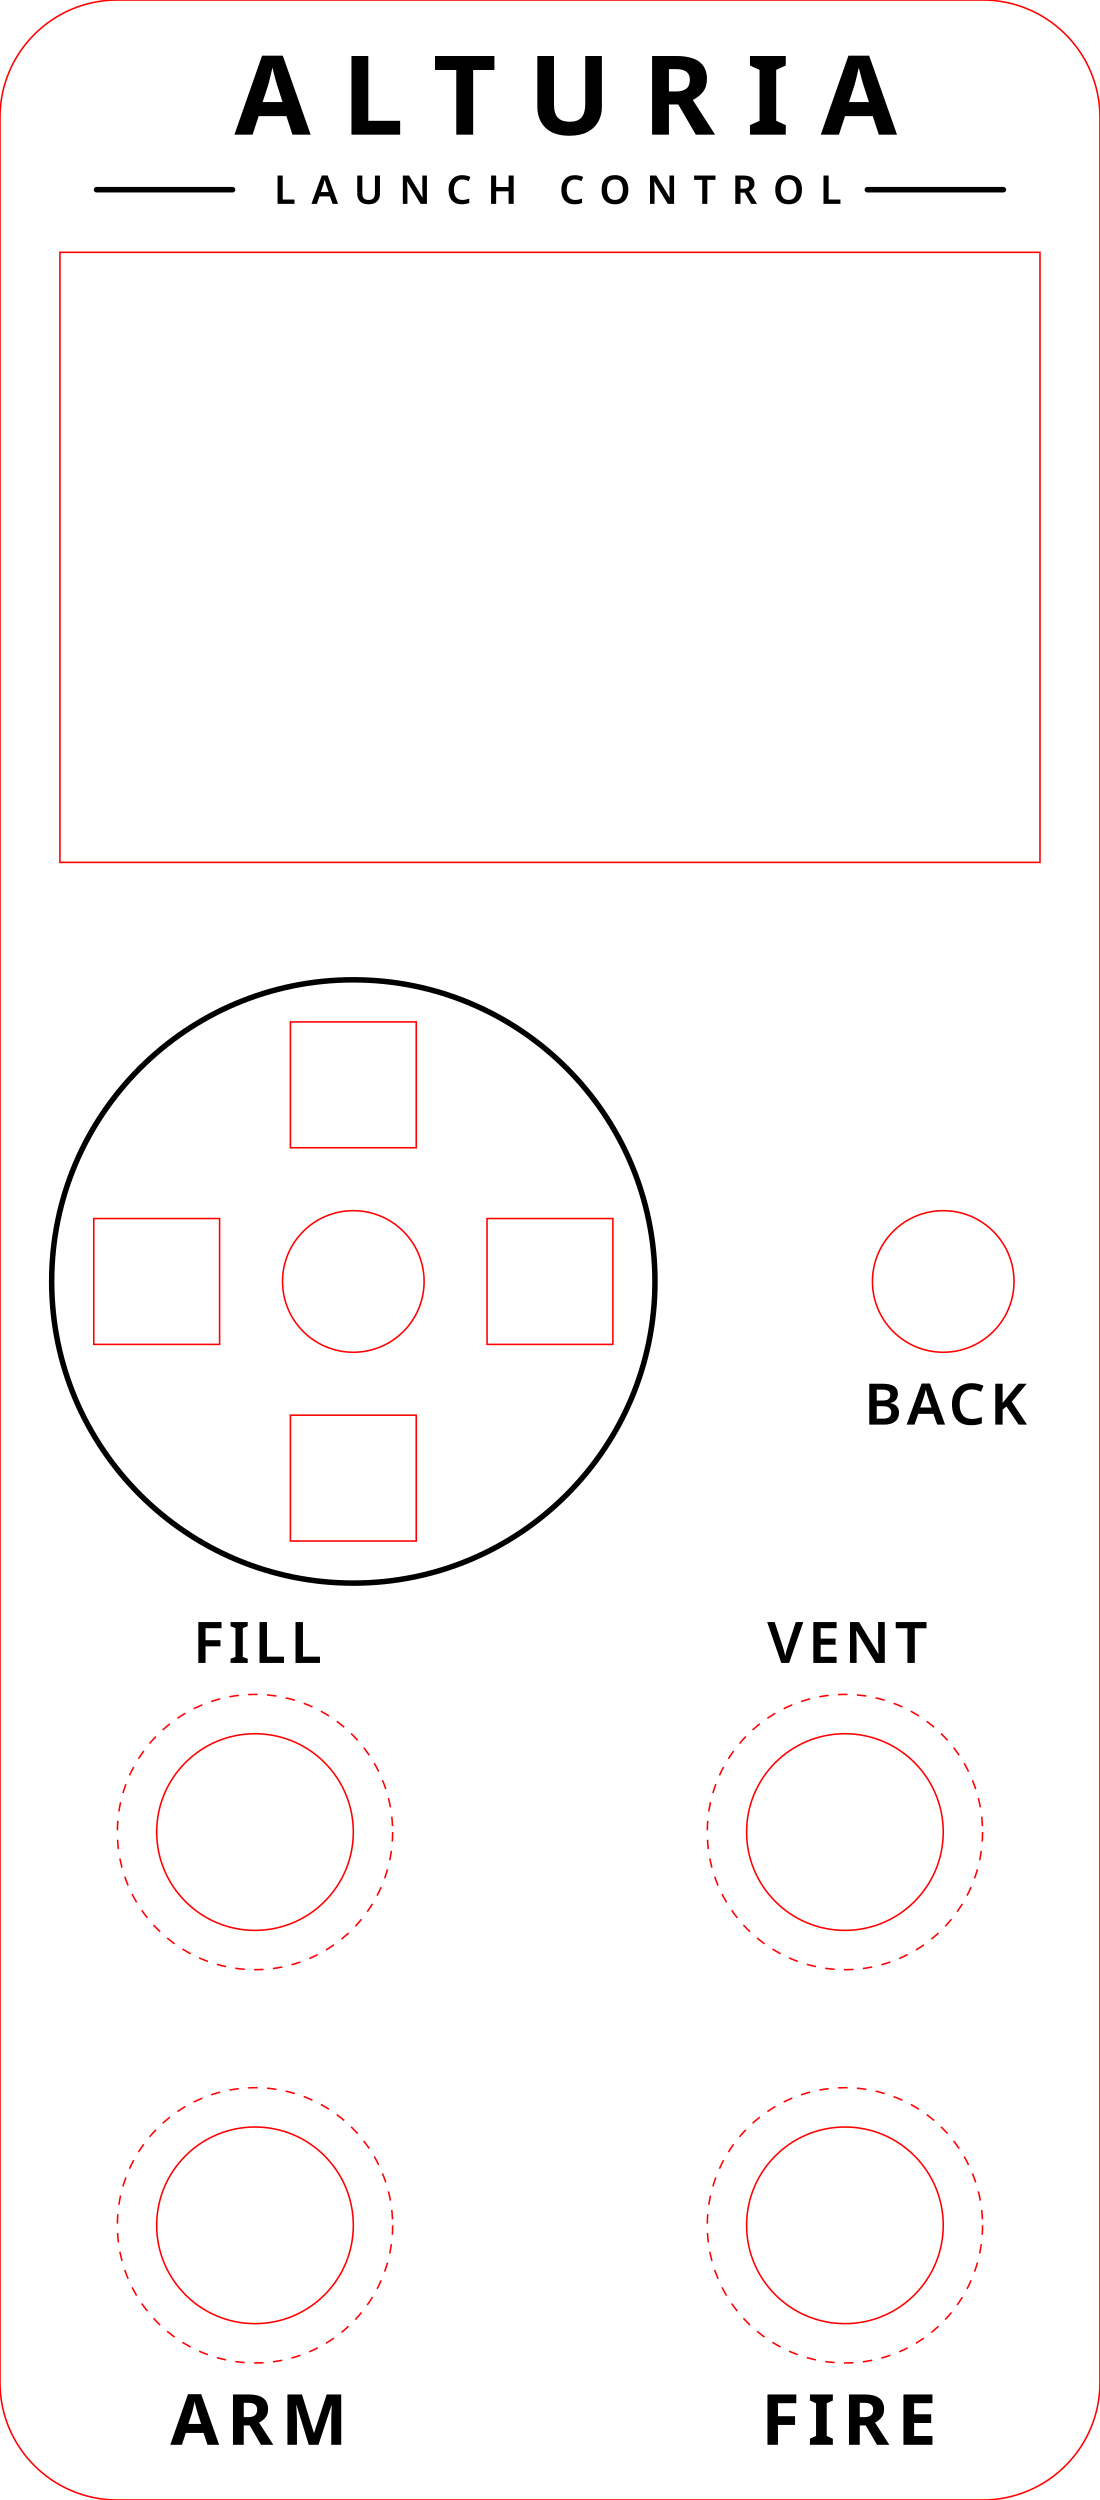
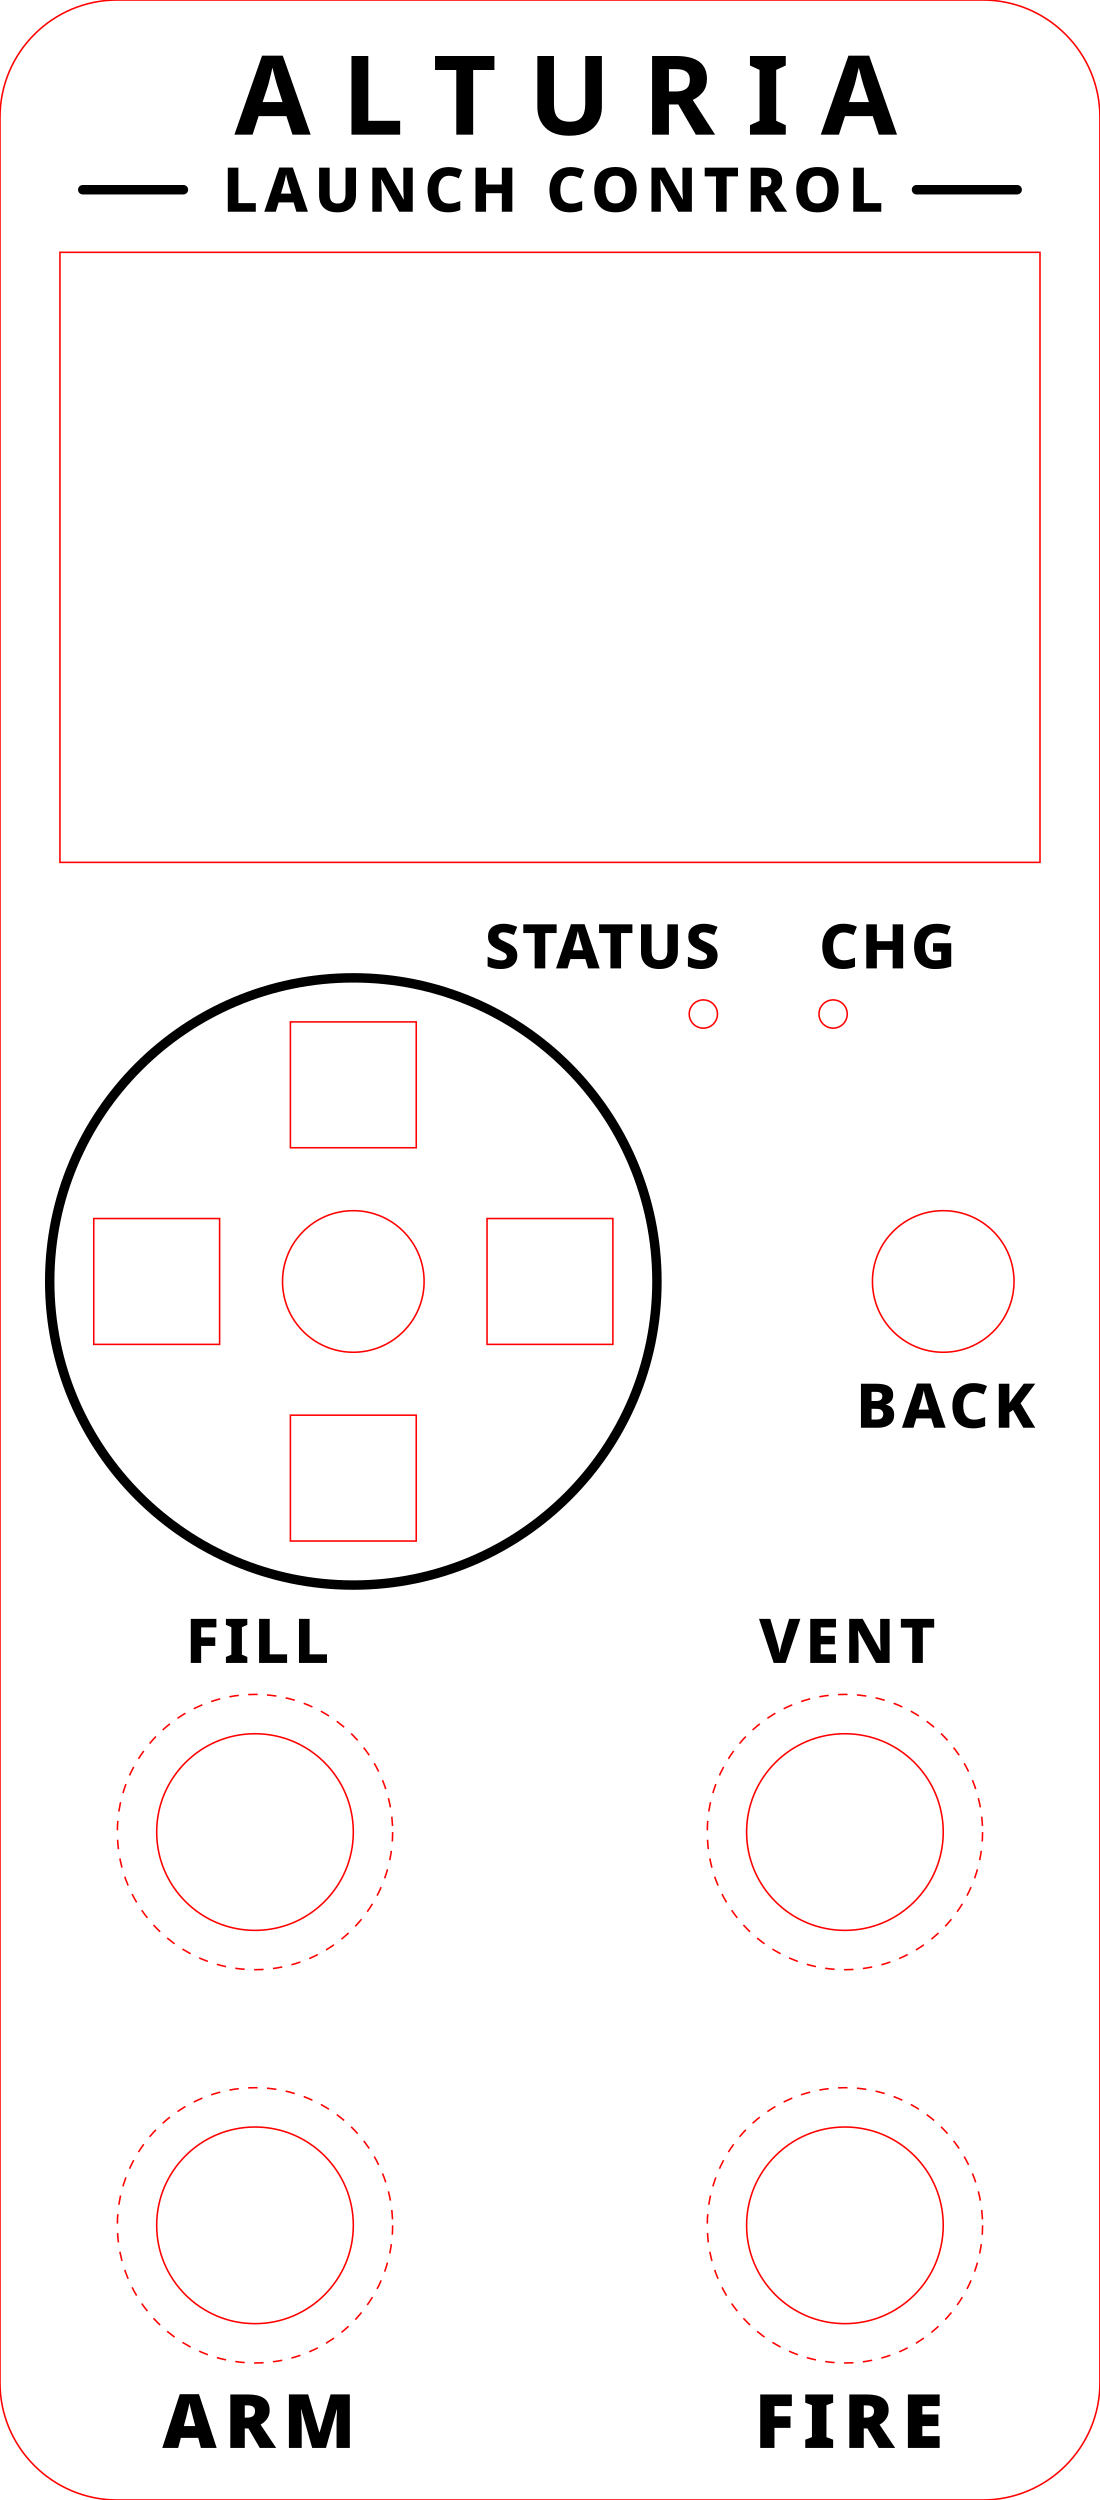
- <svg xmlns="http://www.w3.org/2000/svg" width="69.92mm" height="158.92mm" viewBox="-34.96 -79.46 69.92 158.92" version="1.1" id="svg20">
-   <defs id="defs20" />
+ <svg xmlns="http://www.w3.org/2000/svg" width="69.92mm" height="158.92mm" viewBox="-34.96 -79.46 69.92 158.92" version="1.1" id="svg24">
+   <defs id="defs24" />
  <g id="outline" fill="none" stroke="#ff0000" stroke-width="0.1">
    <rect x="-34.960" y="-79.460" width="69.920" height="158.920" rx="7.460" id="rect1" />
    <rect x="-31.150" y="-63.420" width="62.300" height="38.780" rx="0.000" id="rect2" />
    <circle cx="-18.75" cy="37.0" r="6.25" id="circle2" />
    <circle cx="-18.75" cy="37.0" r="8.75" stroke-dasharray="0.6 0.6" id="circle3" />
    <circle cx="18.75" cy="37.0" r="6.25" id="circle4" />
    <circle cx="18.75" cy="37.0" r="8.75" stroke-dasharray="0.6 0.6" id="circle5" />
    <circle cx="-18.75" cy="62.0" r="6.25" id="circle6" />
    <circle cx="-18.75" cy="62.0" r="8.75" stroke-dasharray="0.6 0.6" id="circle7" />
    <circle cx="18.75" cy="62.0" r="6.25" id="circle8" />
    <circle cx="18.75" cy="62.0" r="8.75" stroke-dasharray="0.6 0.6" id="circle9" />
    <circle cx="-12.5" cy="2.0" r="4.5" id="circle10" />
    <circle cx="25.0" cy="2.0" r="4.5" id="circle11" />
-     <rect x="-16.500" y="-14.500" width="8.000" height="8.000" rx="0.000" id="rect11" />
-     <rect x="-16.500" y="10.500" width="8.000" height="8.000" rx="0.000" id="rect12" />
-     <rect x="-29.000" y="-2.000" width="8.000" height="8.000" rx="0.000" id="rect13" />
-     <rect x="-4.000" y="-2.000" width="8.000" height="8.000" rx="0.000" id="rect14" />
+     <circle cx="9.75" cy="-15.0" r="0.9" id="circle12" />
+     <circle cx="18.0" cy="-15.0" r="0.9" id="circle13" />
+     <rect x="-16.500" y="-14.500" width="8.000" height="8.000" rx="0.000" id="rect13" />
+     <rect x="-16.500" y="10.500" width="8.000" height="8.000" rx="0.000" id="rect14" />
+     <rect x="-29.000" y="-2.000" width="8.000" height="8.000" rx="0.000" id="rect15" />
+     <rect x="-4.000" y="-2.000" width="8.000" height="8.000" rx="0.000" id="rect16" />
  </g>
  <g id="engrave" fill="#000000" stroke="none">
-     <path d="m -16.369,-70.9 -0.385,-1.177 h -1.765 l -0.385,1.177 h -1.155 l 1.758,-5.021 h 1.317 l 1.772,5.021 z m -0.98,-3.158 q -0.028,-0.105 -0.091,-0.315 -0.056,-0.21 -0.112,-0.427 -0.056,-0.224 -0.091,-0.364 -0.028,0.161 -0.084,0.371 -0.049,0.203 -0.098,0.406 -0.049,0.196 -0.084,0.329 l -0.357,1.085 h 1.268 z m 4.731,3.158 v -5 h 1.071 v 4.118 h 2.024 v 0.882 z m 7.735,0 h -1.071 v -4.111 h -1.352 v -0.889 h 3.775 v 0.889 h -1.352 z m 8.184,-1.765 q 0,0.518 -0.231,0.938 -0.224,0.413 -0.686,0.658 -0.455,0.238 -1.155,0.238 -0.994,0 -1.513,-0.504 -0.518,-0.511 -0.518,-1.345 v -3.221 h 1.057 v 3.06 q 0,0.616 0.252,0.868 0.252,0.252 0.749,0.252 0.518,0 0.749,-0.273 0.238,-0.273 0.238,-0.854 v -3.053 h 1.057 z m 4.724,-3.235 q 1.954,0 1.954,1.457 0,0.511 -0.259,0.833 -0.259,0.322 -0.644,0.504 l 1.422,2.206 H 9.271 l -1.113,-1.919 h -0.595 v 1.919 h -1.071 v -5 z m -0.021,0.833 h -0.441 v 1.422 h 0.441 q 0.427,0 0.658,-0.175 0.231,-0.175 0.231,-0.574 0,-0.336 -0.217,-0.504 -0.21,-0.168 -0.672,-0.168 z m 6.986,4.167 h -2.276 v -0.602 l 0.609,-0.28 v -3.235 l -0.609,-0.28 v -0.602 h 2.276 v 0.602 l -0.609,0.28 v 3.235 l 0.609,0.28 z m 5.915,0 -0.385,-1.177 h -1.765 l -0.385,1.177 h -1.155 l 1.758,-5.021 h 1.317 l 1.772,5.021 z m -0.98,-3.158 q -0.028,-0.105 -0.091,-0.315 -0.056,-0.21 -0.112,-0.427 -0.056,-0.224 -0.091,-0.364 -0.028,0.161 -0.084,0.371 -0.049,0.203 -0.098,0.406 -0.049,0.196 -0.084,0.329 l -0.357,1.085 h 1.268 z" id="text14" style="font-weight:700;font-size:7.003px;font-family:'Noto Sans';letter-spacing:2px;text-anchor:middle" aria-label="ALTURIA" />
-     <path d="m -17.316,-66.5 v -1.8 h 0.328 v 1.525 h 0.749 V -66.5 Z m 3.498,0 -0.169,-0.474 H -14.652 L -14.818,-66.5 h -0.345 l 0.661,-1.808 h 0.371 L -13.472,-66.5 Z m -0.403,-1.2 q -0.01,-0.03 -0.03,-0.096 -0.02,-0.068 -0.04,-0.139 -0.018,-0.071 -0.028,-0.116 -0.018,0.086 -0.045,0.189 -0.028,0.101 -0.045,0.161 l -0.156,0.449 h 0.499 z m 3.413,0.565 q 0,0.187 -0.081,0.338 -0.078,0.149 -0.239,0.237 -0.161,0.086 -0.408,0.086 -0.35,0 -0.532,-0.182 -0.182,-0.184 -0.182,-0.484 v -1.16 h 0.323 v 1.127 q 0,0.222 0.101,0.323 0.101,0.101 0.3,0.101 0.209,0 0.303,-0.108 0.096,-0.111 0.096,-0.318 v -1.124 h 0.32 z M -7.821,-66.5 h -0.401 L -9.074,-67.912 h -0.01 q 0.008,0.113 0.013,0.245 0.008,0.129 0.01,0.26 V -66.5 H -9.352 v -1.8 h 0.398 l 0.85,1.402 h 0.008 q -0.005,-0.101 -0.01,-0.232 -0.005,-0.131 -0.008,-0.255 v -0.915 h 0.292 z m 2.243,-1.55 q -0.245,0 -0.386,0.174 -0.141,0.174 -0.141,0.479 0,0.305 0.134,0.476 0.134,0.171 0.403,0.171 0.116,0 0.224,-0.025 0.108,-0.025 0.214,-0.06 v 0.277 q -0.106,0.043 -0.222,0.063 -0.113,0.02 -0.26,0.02 -0.282,0 -0.466,-0.113 -0.184,-0.116 -0.275,-0.323 -0.091,-0.209 -0.091,-0.489 0,-0.272 0.101,-0.479 0.101,-0.209 0.292,-0.328 0.194,-0.118 0.474,-0.118 0.136,0 0.27,0.03 0.136,0.028 0.25,0.083 l -0.111,0.265 q -0.091,-0.043 -0.192,-0.073 -0.101,-0.03 -0.219,-0.03 z M -2.307,-66.5 h -0.323 v -0.799 H -3.421 V -66.5 h -0.323 v -1.8 h 0.323 v 0.726 h 0.792 v -0.726 h 0.323 z m 3.898,-1.55 q -0.245,0 -0.386,0.174 -0.141,0.174 -0.141,0.479 0,0.305 0.134,0.476 0.134,0.171 0.403,0.171 0.116,0 0.224,-0.025 0.108,-0.025 0.214,-0.06 v 0.277 q -0.106,0.043 -0.222,0.063 -0.113,0.02 -0.26,0.02 -0.282,0 -0.466,-0.113 -0.184,-0.116 -0.275,-0.323 -0.091,-0.209 -0.091,-0.489 0,-0.272 0.101,-0.479 0.101,-0.209 0.292,-0.328 0.194,-0.118 0.474,-0.118 0.136,0 0.27,0.03 0.136,0.028 0.25,0.083 l -0.111,0.265 q -0.091,-0.043 -0.192,-0.073 -0.101,-0.03 -0.219,-0.03 z m 3.39,0.648 q 0,0.28 -0.093,0.489 -0.093,0.207 -0.282,0.323 -0.187,0.116 -0.471,0.116 -0.29,0 -0.479,-0.116 -0.187,-0.116 -0.28,-0.325 -0.091,-0.209 -0.091,-0.489 0,-0.277 0.091,-0.484 0.093,-0.209 0.28,-0.323 0.189,-0.116 0.482,-0.116 0.282,0 0.469,0.116 0.189,0.113 0.282,0.323 0.093,0.207 0.093,0.487 z m -1.354,0 q 0,0.303 0.121,0.476 0.121,0.174 0.386,0.174 0.265,0 0.383,-0.174 0.118,-0.174 0.118,-0.476 0,-0.303 -0.118,-0.476 -0.118,-0.174 -0.381,-0.174 -0.267,0 -0.388,0.174 -0.121,0.174 -0.121,0.476 z M 7.889,-66.5 h -0.401 l -0.852,-1.412 h -0.01 q 0.008,0.113 0.013,0.245 0.008,0.129 0.01,0.26 V -66.5 h -0.29 v -1.8 h 0.398 l 0.85,1.402 h 0.008 q -0.005,-0.101 -0.01,-0.232 -0.005,-0.131 -0.008,-0.255 v -0.915 h 0.292 z m 2.114,0 H 9.679 v -1.525 h -0.514 v -0.275 h 1.354 v 0.275 h -0.514 z m 2.311,-1.8 q 0.348,0 0.517,0.131 0.169,0.129 0.169,0.388 0,0.131 -0.048,0.224 -0.045,0.093 -0.124,0.156 -0.076,0.063 -0.166,0.101 l 0.504,0.799 h -0.373 l -0.416,-0.711 H 12.11 V -66.5 h -0.328 v -1.8 z m -0.01,0.262 h -0.194 v 0.57 h 0.202 q 0.176,0 0.265,-0.071 0.091,-0.073 0.091,-0.227 0,-0.141 -0.088,-0.207 -0.086,-0.066 -0.275,-0.066 z m 3.715,0.635 q 0,0.28 -0.093,0.489 -0.093,0.207 -0.282,0.323 -0.187,0.116 -0.471,0.116 -0.29,0 -0.479,-0.116 -0.187,-0.116 -0.28,-0.325 -0.091,-0.209 -0.091,-0.489 0,-0.277 0.091,-0.484 0.093,-0.209 0.28,-0.323 0.189,-0.116 0.482,-0.116 0.282,0 0.469,0.116 0.189,0.113 0.282,0.323 0.093,0.207 0.093,0.487 z m -1.354,0 q 0,0.303 0.121,0.476 0.121,0.174 0.386,0.174 0.265,0 0.383,-0.174 0.118,-0.174 0.118,-0.476 0,-0.303 -0.118,-0.476 -0.118,-0.174 -0.381,-0.174 -0.267,0 -0.388,0.174 -0.121,0.174 -0.121,0.476 z M 17.388,-66.5 v -1.8 h 0.328 v 1.525 h 0.749 V -66.5 Z" id="text15" style="font-weight:600;font-size:2.521px;font-family:'Noto Sans';letter-spacing:1px;text-anchor:middle" aria-label="LAUNCH CONTROL" />
-     <rect x="-29.000" y="-67.575" width="9.000" height="0.350" rx="0.175" id="rect15" />
-     <rect x="20.000" y="-67.575" width="9.000" height="0.350" rx="0.175" id="rect16" />
-     <path d="M6.850,2.000 A19.350,19.350 0 1 1 -31.850,2.000 A19.350,19.350 0 1 1 6.850,2.000 Z M6.500,2.000 A19.000,19.000 0 1 0 -31.500,2.000 A19.000,19.000 0 1 0 6.500,2.000 Z" id="path16" />
-     <path d="m 21.106,8.5 q 0.513,0 0.761,0.153 0.248,0.153 0.248,0.492 0,0.24 -0.131,0.39 -0.127,0.146 -0.331,0.186 v 0.018 q 0.142,0.025 0.262,0.095 0.124,0.066 0.197,0.193 0.076,0.124 0.076,0.328 0,0.353 -0.251,0.55 Q 21.685,11.1 21.252,11.1 H 20.298 V 8.5 Z m 0.04,1.067 q 0.273,0 0.379,-0.095 0.106,-0.095 0.106,-0.266 0,-0.171 -0.127,-0.251 -0.124,-0.08 -0.393,-0.08 h -0.339 v 0.692 z m -0.375,0.364 v 0.79 h 0.419 q 0.28,0 0.393,-0.113 0.113,-0.113 0.113,-0.295 0,-0.164 -0.117,-0.273 Q 21.467,9.931 21.168,9.931 Z M 24.618,11.1 24.374,10.415 H 23.413 L 23.172,11.1 H 22.673 L 23.627,8.489 H 24.163 L 25.117,11.1 Z m -0.583,-1.733 q -0.015,-0.044 -0.044,-0.138 -0.029,-0.098 -0.058,-0.2 -0.025,-0.102 -0.04,-0.167 -0.025,0.124 -0.066,0.273 -0.04,0.146 -0.066,0.233 l -0.226,0.648 h 0.721 z m 2.769,-0.506 q -0.353,0 -0.557,0.251 -0.204,0.251 -0.204,0.692 0,0.441 0.193,0.688 0.193,0.248 0.583,0.248 0.167,0 0.324,-0.036 0.157,-0.036 0.309,-0.087 v 0.401 q -0.153,0.062 -0.32,0.091 -0.164,0.029 -0.375,0.029 -0.408,0 -0.674,-0.164 -0.266,-0.167 -0.397,-0.466 -0.131,-0.302 -0.131,-0.706 0,-0.393 0.146,-0.692 0.146,-0.302 0.422,-0.473 0.28,-0.171 0.685,-0.171 0.197,0 0.39,0.044 0.197,0.04 0.36,0.12 l -0.16,0.382 q -0.131,-0.062 -0.277,-0.106 -0.146,-0.044 -0.317,-0.044 z M 30.326,11.1 H 29.791 L 29.019,9.949 28.775,10.142 V 11.1 H 28.309 V 8.5 h 0.466 v 1.223 q 0.073,-0.091 0.149,-0.186 0.076,-0.095 0.153,-0.189 l 0.703,-0.848 h 0.528 l -0.954,1.143 z" id="text16" style="font-weight:600;font-size:3.641px;font-family:'Noto Sans';letter-spacing:0.3px;text-anchor:middle" aria-label="BACK" />
-     <path d="m -21.894,26.25 h -0.459 v -2.6 h 1.475 v 0.39 h -1.016 v 0.765 h 0.947 v 0.39 h -0.947 z m 2.681,0 h -1.092 v -0.266 l 0.313,-0.117 v -1.831 l -0.313,-0.12 v -0.266 h 1.092 v 0.266 l -0.313,0.12 v 1.831 l 0.313,0.117 z m 0.751,0 v -2.6 h 0.473 v 2.203 h 1.081 V 26.25 Z m 2.288,0 v -2.6 h 0.473 v 2.203 h 1.081 V 26.25 Z" id="text17" style="font-weight:600;font-size:3.641px;font-family:'Noto Sans';letter-spacing:0.3px;text-anchor:middle" aria-label="FILL" />
-     <path d="M 16.103,23.65 15.204,26.25 H 14.705 l -0.899,-2.6 h 0.477 l 0.524,1.591 q 0.022,0.066 0.051,0.171 0.029,0.102 0.055,0.211 0.029,0.109 0.044,0.189 0.011,-0.08 0.036,-0.189 0.025,-0.109 0.055,-0.211 0.029,-0.106 0.055,-0.171 l 0.524,-1.591 z M 18.22,26.25 h -1.478 v -2.6 h 1.478 v 0.39 h -1.012 v 0.663 h 0.947 v 0.39 h -0.947 v 0.765 h 1.012 z m 3.064,0 h -0.579 l -1.231,-2.039 h -0.015 q 0.011,0.164 0.018,0.353 0.011,0.186 0.015,0.375 V 26.25 h -0.419 v -2.6 h 0.575 l 1.227,2.024 h 0.011 q -0.007,-0.146 -0.015,-0.335 -0.007,-0.189 -0.011,-0.368 v -1.322 h 0.422 z m 1.909,0 h -0.47 v -2.203 h -0.743 v -0.397 h 1.955 v 0.397 h -0.743 z" id="text18" style="font-weight:600;font-size:3.641px;font-family:'Noto Sans';letter-spacing:0.3px;text-anchor:middle" aria-label="VENT" />
-     <path d="m -21.772,75.95 -0.247,-0.753 h -1.129 l -0.247,0.753 h -0.74 l 1.125,-3.214 h 0.843 l 1.134,3.214 z m -0.627,-2.021 q -0.018,-0.067 -0.058,-0.202 -0.036,-0.134 -0.072,-0.273 -0.036,-0.143 -0.058,-0.233 -0.018,0.103 -0.054,0.238 -0.031,0.13 -0.063,0.26 -0.031,0.125 -0.054,0.211 l -0.229,0.695 h 0.811 z m 3.23,-1.179 q 1.25,0 1.25,0.932 0,0.327 -0.166,0.533 -0.166,0.206 -0.412,0.323 l 0.91,1.412 h -0.784 l -0.713,-1.228 h -0.381 v 1.228 h -0.686 v -3.2 z m -0.013,0.533 h -0.282 v 0.91 h 0.282 q 0.273,0 0.421,-0.112 0.148,-0.112 0.148,-0.368 0,-0.215 -0.139,-0.323 -0.134,-0.108 -0.43,-0.108 z m 3.848,2.667 -0.771,-2.51 h -0.018 q 0.004,0.09 0.013,0.269 0.009,0.179 0.018,0.385 0.009,0.202 0.009,0.368 v 1.488 h -0.605 v -3.2 h 0.923 l 0.757,2.447 h 0.013 l 0.802,-2.447 h 0.923 v 3.2 h -0.632 v -1.515 q 0,-0.152 0.004,-0.35 0.009,-0.197 0.013,-0.372 0.009,-0.179 0.013,-0.269 h -0.018 l -0.825,2.505 z" id="text19" style="font-weight:700;font-size:4.482px;font-family:'Noto Sans';letter-spacing:0.5px;text-anchor:middle" aria-label="ARM" />
-     <path d="m 14.494,75.95 h -0.668 v -3.2 h 1.833 v 0.556 h -1.165 v 0.825 h 1.085 v 0.556 h -1.085 z m 3.489,0 h -1.457 v -0.385 l 0.39,-0.179 v -2.071 l -0.39,-0.179 v -0.385 h 1.457 v 0.385 l -0.39,0.179 v 2.071 l 0.39,0.179 z m 2.006,-3.2 q 1.25,0 1.25,0.932 0,0.327 -0.166,0.533 -0.166,0.206 -0.412,0.323 l 0.91,1.412 h -0.784 l -0.713,-1.228 h -0.381 v 1.228 h -0.686 v -3.2 z m -0.013,0.533 h -0.282 v 0.91 h 0.282 q 0.273,0 0.421,-0.112 0.148,-0.112 0.148,-0.368 0,-0.215 -0.139,-0.323 -0.134,-0.108 -0.43,-0.108 z m 4.337,2.667 h -1.842 v -3.2 h 1.842 v 0.556 h -1.165 v 0.704 h 1.085 v 0.556 h -1.085 v 0.825 h 1.165 z" id="text20" style="font-weight:700;font-size:4.482px;font-family:'Noto Sans';letter-spacing:0.5px;text-anchor:middle" aria-label="FIRE" />
+     <path d="m -16.369,-70.9 -0.385,-1.177 h -1.765 l -0.385,1.177 h -1.155 l 1.758,-5.021 h 1.317 l 1.772,5.021 z m -0.98,-3.158 q -0.028,-0.105 -0.091,-0.315 -0.056,-0.21 -0.112,-0.427 -0.056,-0.224 -0.091,-0.364 -0.028,0.161 -0.084,0.371 -0.049,0.203 -0.098,0.406 -0.049,0.196 -0.084,0.329 l -0.357,1.085 h 1.268 z m 4.731,3.158 v -5 h 1.071 v 4.118 h 2.024 v 0.882 z m 7.735,0 h -1.071 v -4.111 h -1.352 v -0.889 h 3.775 v 0.889 h -1.352 z m 8.184,-1.765 q 0,0.518 -0.231,0.938 -0.224,0.413 -0.686,0.658 -0.455,0.238 -1.155,0.238 -0.994,0 -1.513,-0.504 -0.518,-0.511 -0.518,-1.345 v -3.221 h 1.057 v 3.06 q 0,0.616 0.252,0.868 0.252,0.252 0.749,0.252 0.518,0 0.749,-0.273 0.238,-0.273 0.238,-0.854 v -3.053 h 1.057 z m 4.724,-3.235 q 1.954,0 1.954,1.457 0,0.511 -0.259,0.833 -0.259,0.322 -0.644,0.504 l 1.422,2.206 H 9.271 l -1.113,-1.919 h -0.595 v 1.919 h -1.071 v -5 z m -0.021,0.833 h -0.441 v 1.422 h 0.441 q 0.427,0 0.658,-0.175 0.231,-0.175 0.231,-0.574 0,-0.336 -0.217,-0.504 -0.21,-0.168 -0.672,-0.168 z m 6.986,4.167 h -2.276 v -0.602 l 0.609,-0.28 v -3.235 l -0.609,-0.28 v -0.602 h 2.276 v 0.602 l -0.609,0.28 v 3.235 l 0.609,0.28 z m 5.915,0 -0.385,-1.177 h -1.765 l -0.385,1.177 h -1.155 l 1.758,-5.021 h 1.317 l 1.772,5.021 z m -0.98,-3.158 q -0.028,-0.105 -0.091,-0.315 -0.056,-0.21 -0.112,-0.427 -0.056,-0.224 -0.091,-0.364 -0.028,0.161 -0.084,0.371 -0.049,0.203 -0.098,0.406 -0.049,0.196 -0.084,0.329 l -0.357,1.085 h 1.268 z" id="text16" style="font-weight:700;font-size:7.003px;font-family:'Noto Sans';letter-spacing:2px;text-anchor:middle" aria-label="ALTURIA" />
+     <path d="m -20.48,-66 v -2.8 h 0.675 v 2.251 h 1.106 V -66 Z m 4.361,0 -0.176,-0.596 h -0.953 L -17.429,-66 h -0.733 l 0.953,-2.812 h 0.863 L -15.386,-66 Z m -0.486,-1.694 q -0.02,-0.063 -0.055,-0.192 -0.031,-0.129 -0.067,-0.263 -0.031,-0.133 -0.047,-0.22 -0.02,0.09 -0.051,0.22 -0.027,0.126 -0.059,0.251 -0.031,0.122 -0.055,0.204 l -0.161,0.541 h 0.655 z m 4.275,0.647 q 0,0.322 -0.133,0.565 -0.129,0.243 -0.392,0.384 -0.259,0.137 -0.659,0.137 -0.565,0 -0.863,-0.29 -0.298,-0.29 -0.298,-0.792 v -1.757 h 0.671 v 1.683 q 0,0.322 0.126,0.459 0.129,0.137 0.38,0.137 0.263,0 0.38,-0.141 0.122,-0.145 0.122,-0.459 v -1.679 h 0.667 z M -8.722,-66 h -0.863 l -1.13,-2.051 h -0.016 q 0.008,0.169 0.016,0.377 0.012,0.204 0.02,0.38 V -66 h -0.596 v -2.8 h 0.859 l 1.126,2.028 h 0.012 q -0.008,-0.169 -0.016,-0.361 -0.008,-0.196 -0.012,-0.369 v -1.298 h 0.6 z m 2.286,-2.287 q -0.306,0 -0.482,0.239 -0.176,0.235 -0.176,0.655 0,0.424 0.173,0.651 0.173,0.227 0.518,0.227 0.184,0 0.357,-0.047 0.173,-0.051 0.345,-0.118 v 0.569 q -0.18,0.078 -0.369,0.114 -0.188,0.035 -0.408,0.035 -0.451,0 -0.741,-0.18 -0.286,-0.18 -0.427,-0.502 -0.137,-0.322 -0.137,-0.753 0,-0.424 0.157,-0.749 0.157,-0.326 0.459,-0.51 0.302,-0.184 0.737,-0.184 0.208,0 0.427,0.047 0.22,0.043 0.42,0.141 l -0.212,0.533 q -0.145,-0.071 -0.306,-0.118 -0.157,-0.051 -0.333,-0.051 z M -2.392,-66 h -0.667 v -1.177 H -4.063 V -66 h -0.671 v -2.8 h 0.671 v 1.071 h 1.004 v -1.071 h 0.667 z m 3.706,-2.287 q -0.306,0 -0.482,0.239 -0.176,0.235 -0.176,0.655 0,0.424 0.173,0.651 0.173,0.227 0.518,0.227 0.184,0 0.357,-0.047 0.173,-0.051 0.345,-0.118 v 0.569 q -0.18,0.078 -0.369,0.114 -0.188,0.035 -0.408,0.035 -0.451,0 -0.741,-0.18 -0.286,-0.18 -0.427,-0.502 -0.137,-0.322 -0.137,-0.753 0,-0.424 0.157,-0.749 0.157,-0.326 0.459,-0.51 0.302,-0.184 0.737,-0.184 0.208,0 0.427,0.047 0.22,0.043 0.42,0.141 L 1.953,-68.118 q -0.145,-0.071 -0.306,-0.118 -0.157,-0.051 -0.333,-0.051 z m 4.196,0.882 q 0,0.435 -0.141,0.761 -0.141,0.322 -0.439,0.502 -0.298,0.18 -0.765,0.18 -0.467,0 -0.765,-0.18 -0.298,-0.18 -0.443,-0.506 -0.141,-0.326 -0.141,-0.761 0,-0.435 0.141,-0.757 0.145,-0.322 0.443,-0.498 0.302,-0.18 0.769,-0.18 0.463,0 0.761,0.18 0.298,0.176 0.439,0.502 0.141,0.322 0.141,0.757 z m -1.988,0 q 0,0.412 0.149,0.647 0.153,0.231 0.494,0.231 0.345,0 0.49,-0.231 0.145,-0.235 0.145,-0.647 0,-0.412 -0.145,-0.647 -0.145,-0.239 -0.486,-0.239 -0.345,0 -0.498,0.239 -0.149,0.235 -0.149,0.647 z M 9.02,-66 h -0.863 l -1.13,-2.051 h -0.016 q 0.008,0.169 0.016,0.377 0.012,0.204 0.02,0.38 V -66 h -0.596 v -2.8 h 0.859 l 1.126,2.028 h 0.012 q -0.008,-0.169 -0.016,-0.361 -0.008,-0.196 -0.012,-0.369 v -1.298 h 0.6 z m 2.212,0 h -0.675 v -2.247 H 9.836 v -0.553 H 11.954 v 0.553 h -0.722 z m 2.412,-2.8 q 1.118,0 1.118,0.82 0,0.275 -0.137,0.459 -0.137,0.18 -0.357,0.294 L 15.076,-66 h -0.765 l -0.612,-1.047 H 13.433 V -66 h -0.675 v -2.8 z m -0.012,0.518 h -0.2 v 0.722 h 0.196 q 0.212,0 0.329,-0.086 0.122,-0.09 0.122,-0.302 0,-0.165 -0.106,-0.247 -0.106,-0.086 -0.341,-0.086 z m 4.718,0.879 q 0,0.435 -0.141,0.761 -0.141,0.322 -0.439,0.502 -0.298,0.18 -0.765,0.18 -0.467,0 -0.765,-0.18 -0.298,-0.18 -0.443,-0.506 -0.141,-0.326 -0.141,-0.761 0,-0.435 0.141,-0.757 0.145,-0.322 0.443,-0.498 0.302,-0.18 0.769,-0.18 0.463,0 0.761,0.18 0.298,0.176 0.439,0.502 0.141,0.322 0.141,0.757 z m -1.988,0 q 0,0.412 0.149,0.647 0.153,0.231 0.494,0.231 0.345,0 0.49,-0.231 0.145,-0.235 0.145,-0.647 0,-0.412 -0.145,-0.647 -0.145,-0.239 -0.486,-0.239 -0.345,0 -0.498,0.239 -0.149,0.235 -0.149,0.647 z M 19.28,-66 v -2.8 h 0.675 v 2.251 h 1.106 V -66 Z" id="text17" style="font-weight:800;font-size:3.922px;font-family:'Noto Sans';letter-spacing:0.4px;text-anchor:middle" aria-label="LAUNCH CONTROL" />
+     <rect x="-30.000" y="-67.700" width="7.000" height="0.600" rx="0.300" id="rect17" />
+     <rect x="23.000" y="-67.700" width="7.000" height="0.600" rx="0.300" id="rect18" />
+     <path d="M7.100,2.000 A19.600,19.600 0 1 1 -32.100,2.000 A19.600,19.600 0 1 1 7.100,2.000 Z M6.500,2.000 A19.000,19.000 0 1 0 -31.500,2.000 A19.000,19.000 0 1 0 6.500,2.000 Z" id="path18" />
+     <path d="m 20.709,8.5 q 0.588,0 0.847,0.176 0.263,0.173 0.263,0.522 0,0.271 -0.141,0.424 -0.137,0.153 -0.318,0.192 v 0.02 q 0.129,0.027 0.247,0.098 0.122,0.067 0.196,0.2 0.078,0.133 0.078,0.353 0,0.384 -0.282,0.6 Q 21.321,11.3 20.839,11.3 H 19.768 V 8.5 Z m 0.02,1.098 q 0.224,0 0.31,-0.082 0.09,-0.086 0.09,-0.224 0,-0.275 -0.424,-0.275 h -0.263 v 0.58 z m -0.286,0.498 v 0.679 h 0.329 q 0.231,0 0.322,-0.094 0.094,-0.098 0.094,-0.251 0,-0.133 -0.094,-0.231 -0.094,-0.102 -0.341,-0.102 z M 24.418,11.3 24.241,10.704 H 23.288 L 23.108,11.3 h -0.733 l 0.953,-2.812 h 0.863 L 25.151,11.3 Z M 23.931,9.606 q -0.02,-0.063 -0.055,-0.192 -0.031,-0.129 -0.067,-0.263 -0.031,-0.133 -0.047,-0.22 -0.02,0.09 -0.051,0.22 -0.027,0.126 -0.059,0.251 -0.031,0.122 -0.055,0.204 l -0.161,0.541 h 0.655 z m 2.998,-0.592 q -0.306,0 -0.482,0.239 -0.176,0.235 -0.176,0.655 0,0.424 0.173,0.651 0.173,0.227 0.518,0.227 0.184,0 0.357,-0.047 0.173,-0.051 0.345,-0.118 v 0.569 q -0.18,0.078 -0.369,0.114 -0.188,0.035 -0.408,0.035 -0.451,0 -0.741,-0.18 -0.286,-0.18 -0.427,-0.502 -0.137,-0.322 -0.137,-0.753 0,-0.424 0.157,-0.749 0.157,-0.326 0.459,-0.51 0.302,-0.184 0.737,-0.184 0.208,0 0.427,0.047 0.22,0.043 0.42,0.141 l -0.212,0.533 q -0.145,-0.071 -0.306,-0.118 -0.157,-0.051 -0.333,-0.051 z M 30.85,11.3 h -0.761 l -0.647,-1.13 -0.239,0.157 V 11.3 H 28.532 V 8.5 h 0.671 v 1.251 q 0.051,-0.086 0.11,-0.173 0.063,-0.086 0.122,-0.169 l 0.682,-0.91 H 30.85 l -0.933,1.247 z" id="text18" style="font-weight:800;font-size:3.922px;font-family:'Noto Sans';letter-spacing:0.3px;text-anchor:middle" aria-label="BACK" />
+     <path d="m -2.077,-18.712 q 0,0.239 -0.118,0.435 -0.118,0.192 -0.353,0.306 -0.235,0.11 -0.592,0.11 -0.247,0 -0.443,-0.043 -0.196,-0.043 -0.38,-0.129 v -0.608 q 0.212,0.098 0.431,0.165 0.224,0.067 0.427,0.067 0.192,0 0.278,-0.071 0.086,-0.075 0.086,-0.184 0,-0.133 -0.137,-0.216 -0.137,-0.086 -0.388,-0.204 -0.165,-0.075 -0.322,-0.176 -0.153,-0.106 -0.251,-0.263 -0.098,-0.161 -0.098,-0.408 0,-0.392 0.271,-0.6 0.275,-0.208 0.726,-0.208 0.243,0 0.451,0.059 0.208,0.055 0.408,0.137 l -0.212,0.522 q -0.188,-0.082 -0.353,-0.126 -0.161,-0.047 -0.314,-0.047 -0.161,0 -0.239,0.067 -0.078,0.067 -0.078,0.169 0,0.082 0.055,0.145 0.055,0.059 0.173,0.122 0.118,0.063 0.31,0.153 0.208,0.094 0.357,0.204 0.149,0.11 0.227,0.259 0.078,0.145 0.078,0.365 z M -0.299,-17.9 h -0.675 v -2.247 H -1.695 v -0.553 h 2.118 v 0.553 h -0.722 z m 2.727,0 -0.176,-0.596 H 1.298 L 1.118,-17.9 H 0.384 l 0.953,-2.812 h 0.863 L 3.161,-17.9 Z m -0.486,-1.694 q -0.02,-0.063 -0.055,-0.192 -0.031,-0.129 -0.067,-0.263 -0.031,-0.133 -0.047,-0.22 -0.02,0.09 -0.051,0.22 -0.027,0.126 -0.059,0.251 -0.031,0.122 -0.055,0.204 l -0.161,0.541 h 0.655 z M 4.519,-17.9 h -0.675 v -2.247 h -0.722 v -0.553 h 2.118 v 0.553 h -0.722 z m 3.613,-1.047 q 0,0.322 -0.133,0.565 -0.129,0.243 -0.392,0.384 -0.259,0.137 -0.659,0.137 -0.565,0 -0.863,-0.29 -0.298,-0.29 -0.298,-0.792 v -1.757 h 0.671 v 1.683 q 0,0.322 0.126,0.459 0.129,0.137 0.38,0.137 0.263,0 0.38,-0.141 0.122,-0.145 0.122,-0.459 v -1.679 h 0.667 z m 2.523,0.235 q 0,0.239 -0.118,0.435 -0.118,0.192 -0.353,0.306 -0.235,0.11 -0.592,0.11 -0.247,0 -0.443,-0.043 -0.196,-0.043 -0.38,-0.129 v -0.608 q 0.212,0.098 0.431,0.165 0.224,0.067 0.427,0.067 0.192,0 0.278,-0.071 0.086,-0.075 0.086,-0.184 0,-0.133 -0.137,-0.216 -0.137,-0.086 -0.388,-0.204 -0.165,-0.075 -0.322,-0.176 -0.153,-0.106 -0.251,-0.263 -0.098,-0.161 -0.098,-0.408 0,-0.392 0.271,-0.6 0.275,-0.208 0.726,-0.208 0.243,0 0.451,0.059 0.208,0.055 0.408,0.137 l -0.212,0.522 q -0.188,-0.082 -0.353,-0.126 -0.161,-0.047 -0.314,-0.047 -0.161,0 -0.239,0.067 -0.078,0.067 -0.078,0.169 0,0.082 0.055,0.145 0.055,0.059 0.173,0.122 0.118,0.063 0.31,0.153 0.208,0.094 0.357,0.204 0.149,0.11 0.227,0.259 0.078,0.145 0.078,0.365 z" id="text19" style="font-weight:800;font-size:3.922px;font-family:'Noto Sans';letter-spacing:0.15px;text-anchor:end" aria-label="STATUS" />
+     <path d="m 18.657,-20.187 q -0.306,0 -0.482,0.239 -0.176,0.235 -0.176,0.655 0,0.424 0.173,0.651 0.173,0.227 0.518,0.227 0.184,0 0.357,-0.047 0.173,-0.051 0.345,-0.118 v 0.569 q -0.18,0.078 -0.369,0.114 -0.188,0.035 -0.408,0.035 -0.451,0 -0.741,-0.18 -0.286,-0.18 -0.427,-0.502 -0.137,-0.322 -0.137,-0.753 0,-0.424 0.157,-0.749 0.157,-0.326 0.459,-0.51 0.302,-0.184 0.737,-0.184 0.208,0 0.427,0.047 0.22,0.043 0.42,0.141 l -0.212,0.533 q -0.145,-0.071 -0.306,-0.118 -0.157,-0.051 -0.333,-0.051 z M 22.451,-17.9 h -0.667 v -1.177 H 20.78 V -17.9 H 20.109 v -2.8 h 0.671 v 1.071 h 1.004 v -1.071 h 0.667 z m 1.899,-1.604 h 1.157 v 1.479 q -0.22,0.075 -0.478,0.122 -0.255,0.043 -0.557,0.043 -0.62,0 -0.973,-0.361 -0.353,-0.365 -0.353,-1.082 0,-0.439 0.169,-0.761 0.169,-0.326 0.494,-0.498 0.329,-0.176 0.804,-0.176 0.239,0 0.463,0.051 0.227,0.047 0.4,0.122 l -0.216,0.529 q -0.137,-0.067 -0.302,-0.106 -0.165,-0.043 -0.345,-0.043 -0.255,0 -0.431,0.118 -0.173,0.114 -0.259,0.318 -0.086,0.2 -0.086,0.459 0,0.404 0.165,0.643 0.169,0.235 0.522,0.235 0.098,0 0.188,-0.012 0.09,-0.012 0.157,-0.024 v -0.518 h -0.518 z" id="text20" style="font-weight:800;font-size:3.922px;font-family:'Noto Sans';letter-spacing:0.15px" aria-label="CHG" />
+     <path d="m -22.174,26.25 h -0.659 v -2.8 h 1.628 v 0.541 h -0.969 v 0.635 h 0.898 v 0.541 h -0.898 z m 2.936,0 h -1.361 v -0.38 l 0.345,-0.145 V 23.975 l -0.345,-0.145 v -0.38 h 1.361 v 0.38 l -0.345,0.145 v 1.749 l 0.345,0.145 z m 0.747,0 v -2.8 h 0.675 v 2.251 h 1.106 V 26.25 Z m 2.536,0 v -2.8 h 0.675 v 2.251 h 1.106 V 26.25 Z" id="text21" style="font-weight:800;font-size:3.922px;font-family:'Noto Sans';letter-spacing:0.3px;text-anchor:middle" aria-label="FILL" />
+     <path d="M 15.916,23.45 14.979,26.25 h -0.757 l -0.933,-2.8 h 0.718 l 0.455,1.553 q 0.02,0.059 0.047,0.18 0.031,0.118 0.059,0.247 0.027,0.126 0.035,0.208 0.012,-0.082 0.035,-0.208 0.027,-0.126 0.055,-0.243 0.027,-0.122 0.047,-0.18 l 0.463,-1.557 z M 18.181,26.25 h -1.635 v -2.8 h 1.635 v 0.541 h -0.969 v 0.537 h 0.898 v 0.541 h -0.898 v 0.631 h 0.969 z m 3.41,0 h -0.863 l -1.13,-2.051 h -0.016 q 0.008,0.169 0.016,0.377 0.012,0.204 0.02,0.38 V 26.25 h -0.596 v -2.8 h 0.859 l 1.126,2.028 h 0.012 q -0.008,-0.169 -0.016,-0.361 -0.008,-0.196 -0.012,-0.369 v -1.298 h 0.6 z m 2.112,0 h -0.675 v -2.247 h -0.722 v -0.553 h 2.118 v 0.553 H 23.703 Z" id="text22" style="font-weight:800;font-size:3.922px;font-family:'Noto Sans';letter-spacing:0.3px;text-anchor:middle" aria-label="VENT" />
+     <path d="m -22.191,76.15 -0.167,-0.638 h -1.105 l -0.171,0.638 h -1.01 l 1.11,-3.414 h 1.224 l 1.124,3.414 z m -0.505,-1.948 q -0.024,-0.09 -0.067,-0.257 -0.043,-0.171 -0.086,-0.352 -0.043,-0.181 -0.067,-0.295 -0.019,0.114 -0.062,0.286 -0.038,0.171 -0.081,0.338 -0.038,0.167 -0.067,0.281 l -0.148,0.557 h 0.724 z m 3.491,-1.452 q 1.386,0 1.386,1.005 0,0.31 -0.157,0.538 -0.152,0.224 -0.419,0.376 l 0.99,1.481 h -1.043 l -0.719,-1.238 h -0.233 v 1.238 h -0.919 v -3.4 z m -0.014,0.695 h -0.181 v 0.776 h 0.171 q 0.21,0 0.343,-0.09 0.138,-0.095 0.138,-0.333 0,-0.167 -0.11,-0.257 -0.11,-0.095 -0.362,-0.095 z m 4.105,2.705 -0.695,-2.448 h -0.019 q 0.009,0.095 0.019,0.257 0.009,0.162 0.019,0.352 0.009,0.186 0.009,0.362 v 1.476 h -0.814 v -3.4 h 1.224 l 0.71,2.414 h 0.019 l 0.695,-2.414 h 1.224 v 3.4 h -0.843 v -1.491 q 0,-0.162 0.005,-0.343 0.005,-0.186 0.014,-0.348 0.009,-0.167 0.014,-0.262 h -0.019 l -0.686,2.443 z" id="text23" style="font-weight:900;font-size:4.762px;font-family:'Noto Sans';letter-spacing:0.5px;text-anchor:middle" aria-label="ARM" />
+     <path d="m 14.271,76.15 h -0.905 v -3.4 h 2.01 v 0.738 h -1.105 v 0.648 h 1.019 v 0.738 h -1.019 z m 3.729,0 h -1.771 v -0.524 l 0.424,-0.162 v -2.033 l -0.424,-0.157 v -0.524 h 1.771 v 0.524 l -0.424,0.157 v 2.033 l 0.424,0.162 z m 2.143,-3.4 q 1.386,0 1.386,1.005 0,0.31 -0.157,0.538 -0.152,0.224 -0.419,0.376 l 0.99,1.481 h -1.043 l -0.719,-1.238 h -0.233 v 1.238 h -0.919 v -3.4 z m -0.014,0.695 h -0.181 v 0.776 h 0.171 q 0.21,0 0.343,-0.09 0.138,-0.095 0.138,-0.333 0,-0.167 -0.11,-0.257 -0.11,-0.095 -0.362,-0.095 z m 4.643,2.705 h -2.019 v -3.4 h 2.019 v 0.738 h -1.1 v 0.533 h 1.019 v 0.738 h -1.019 v 0.643 h 1.1 z" id="text24" style="font-weight:900;font-size:4.762px;font-family:'Noto Sans';letter-spacing:0.5px;text-anchor:middle" aria-label="FIRE" />
  </g>
</svg>
